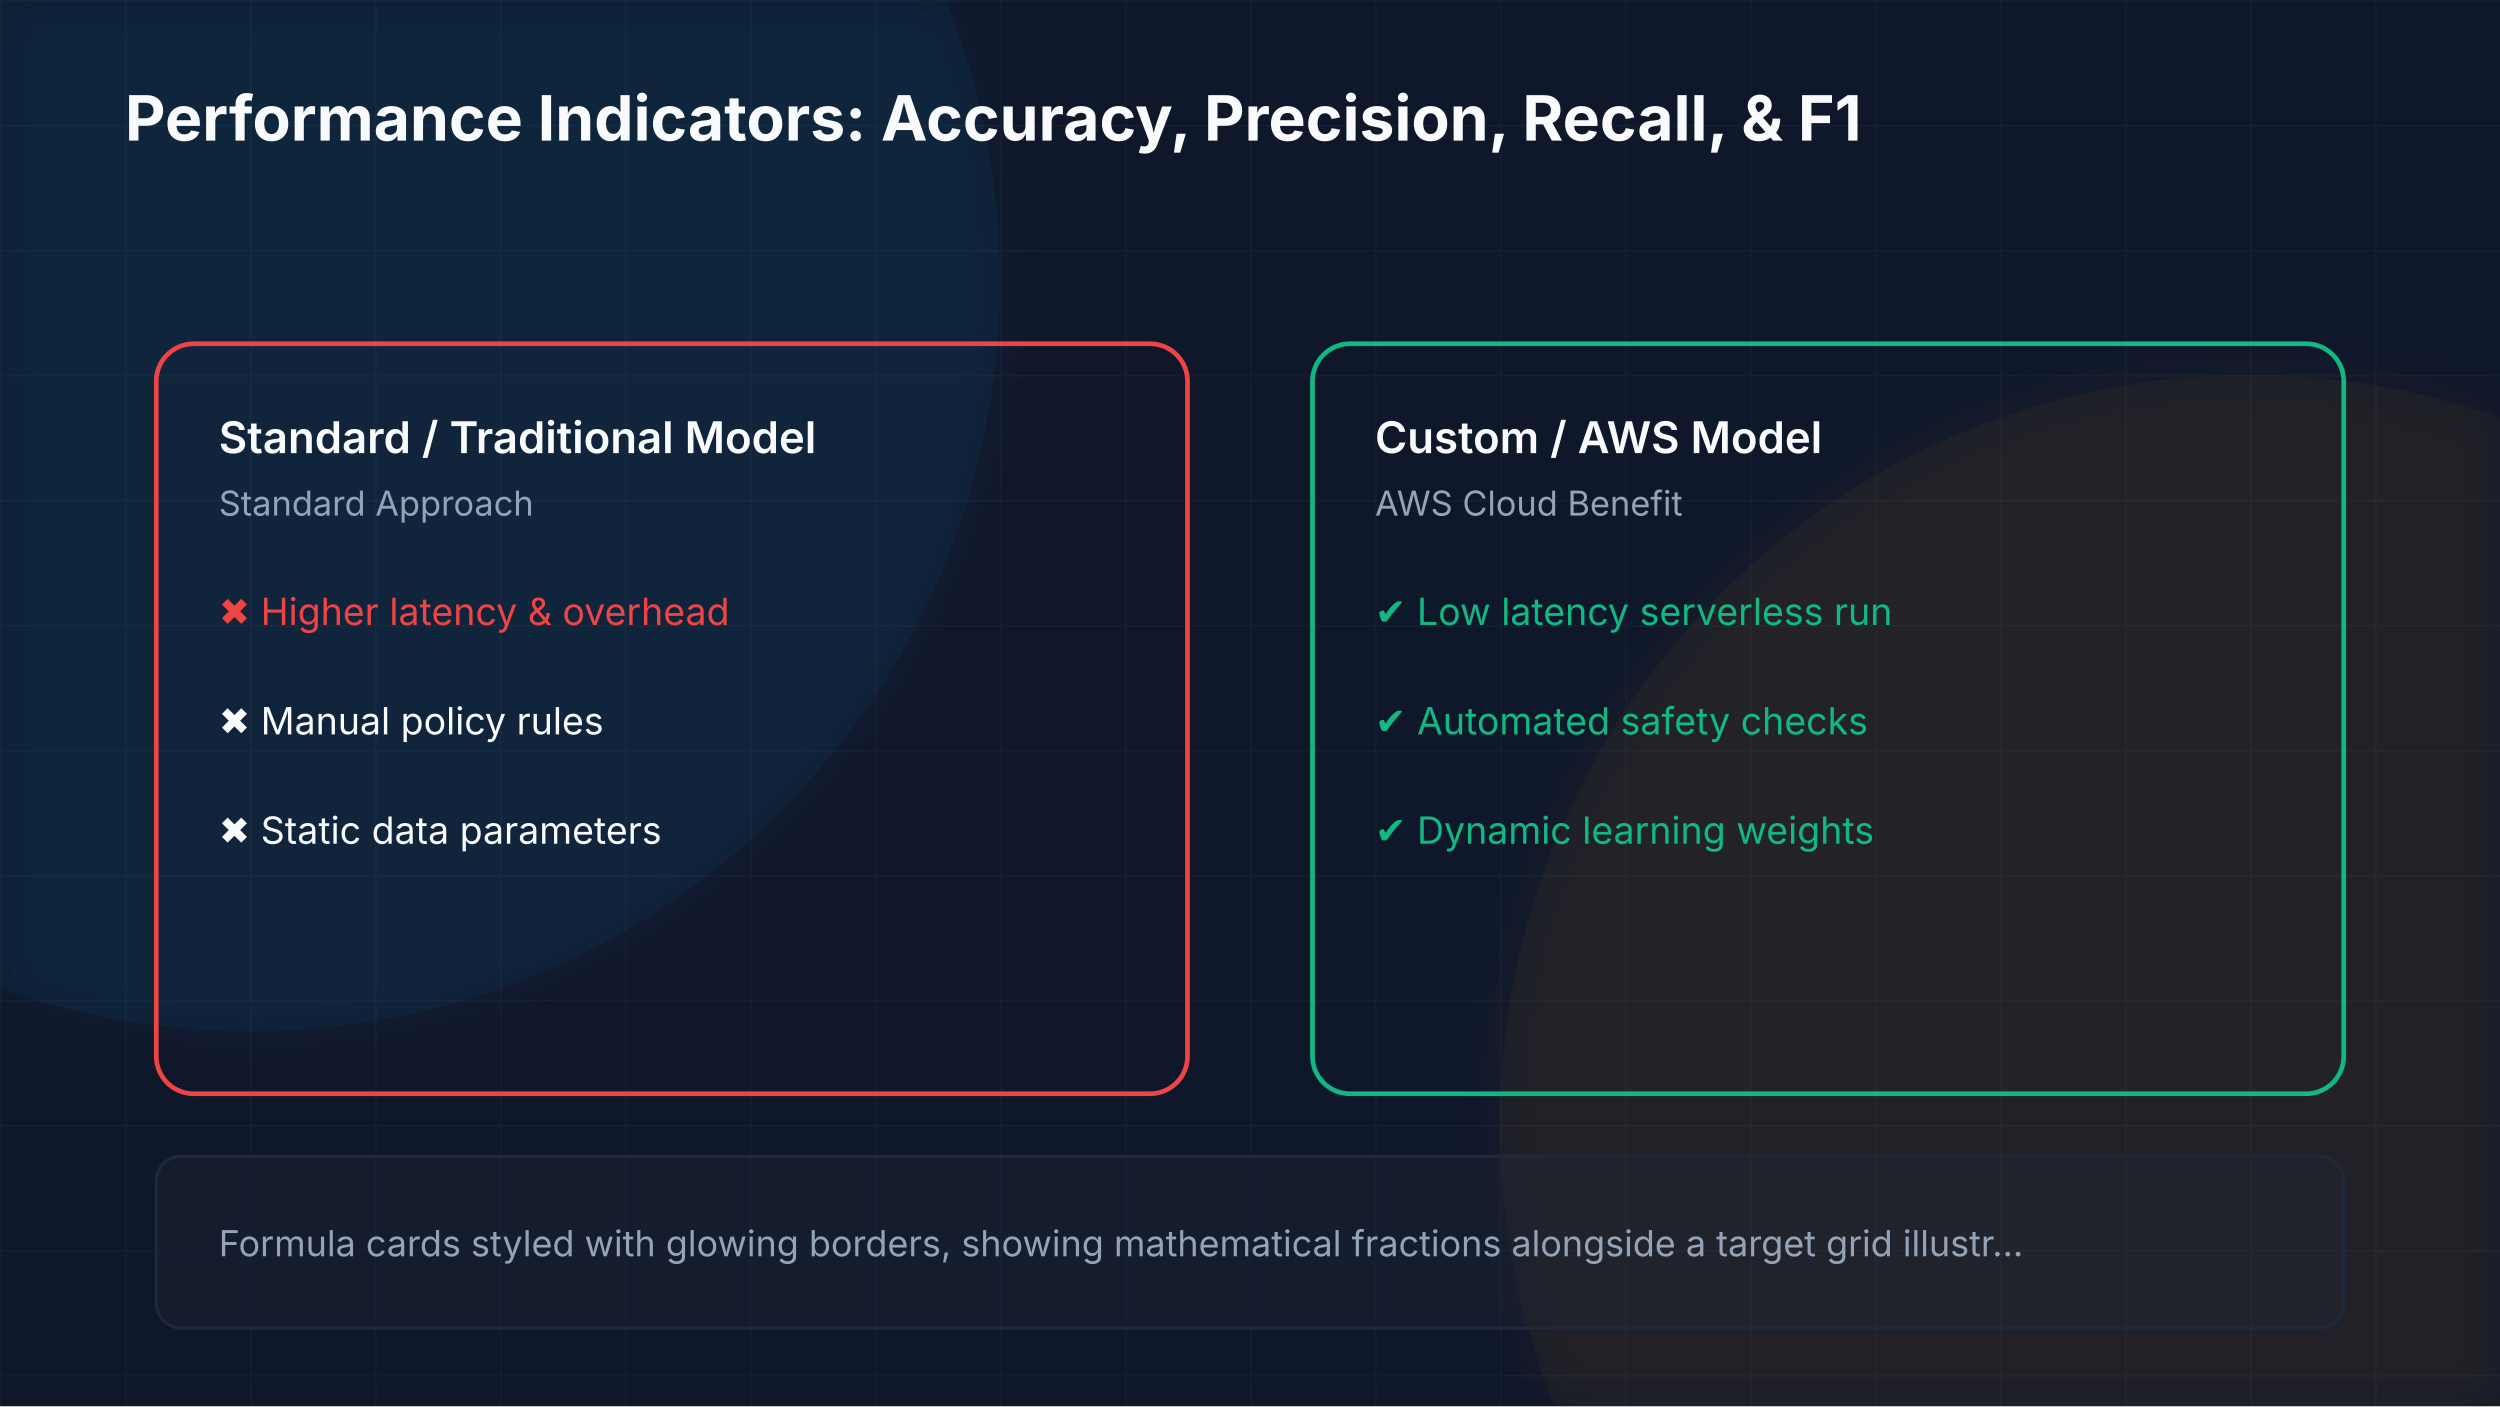
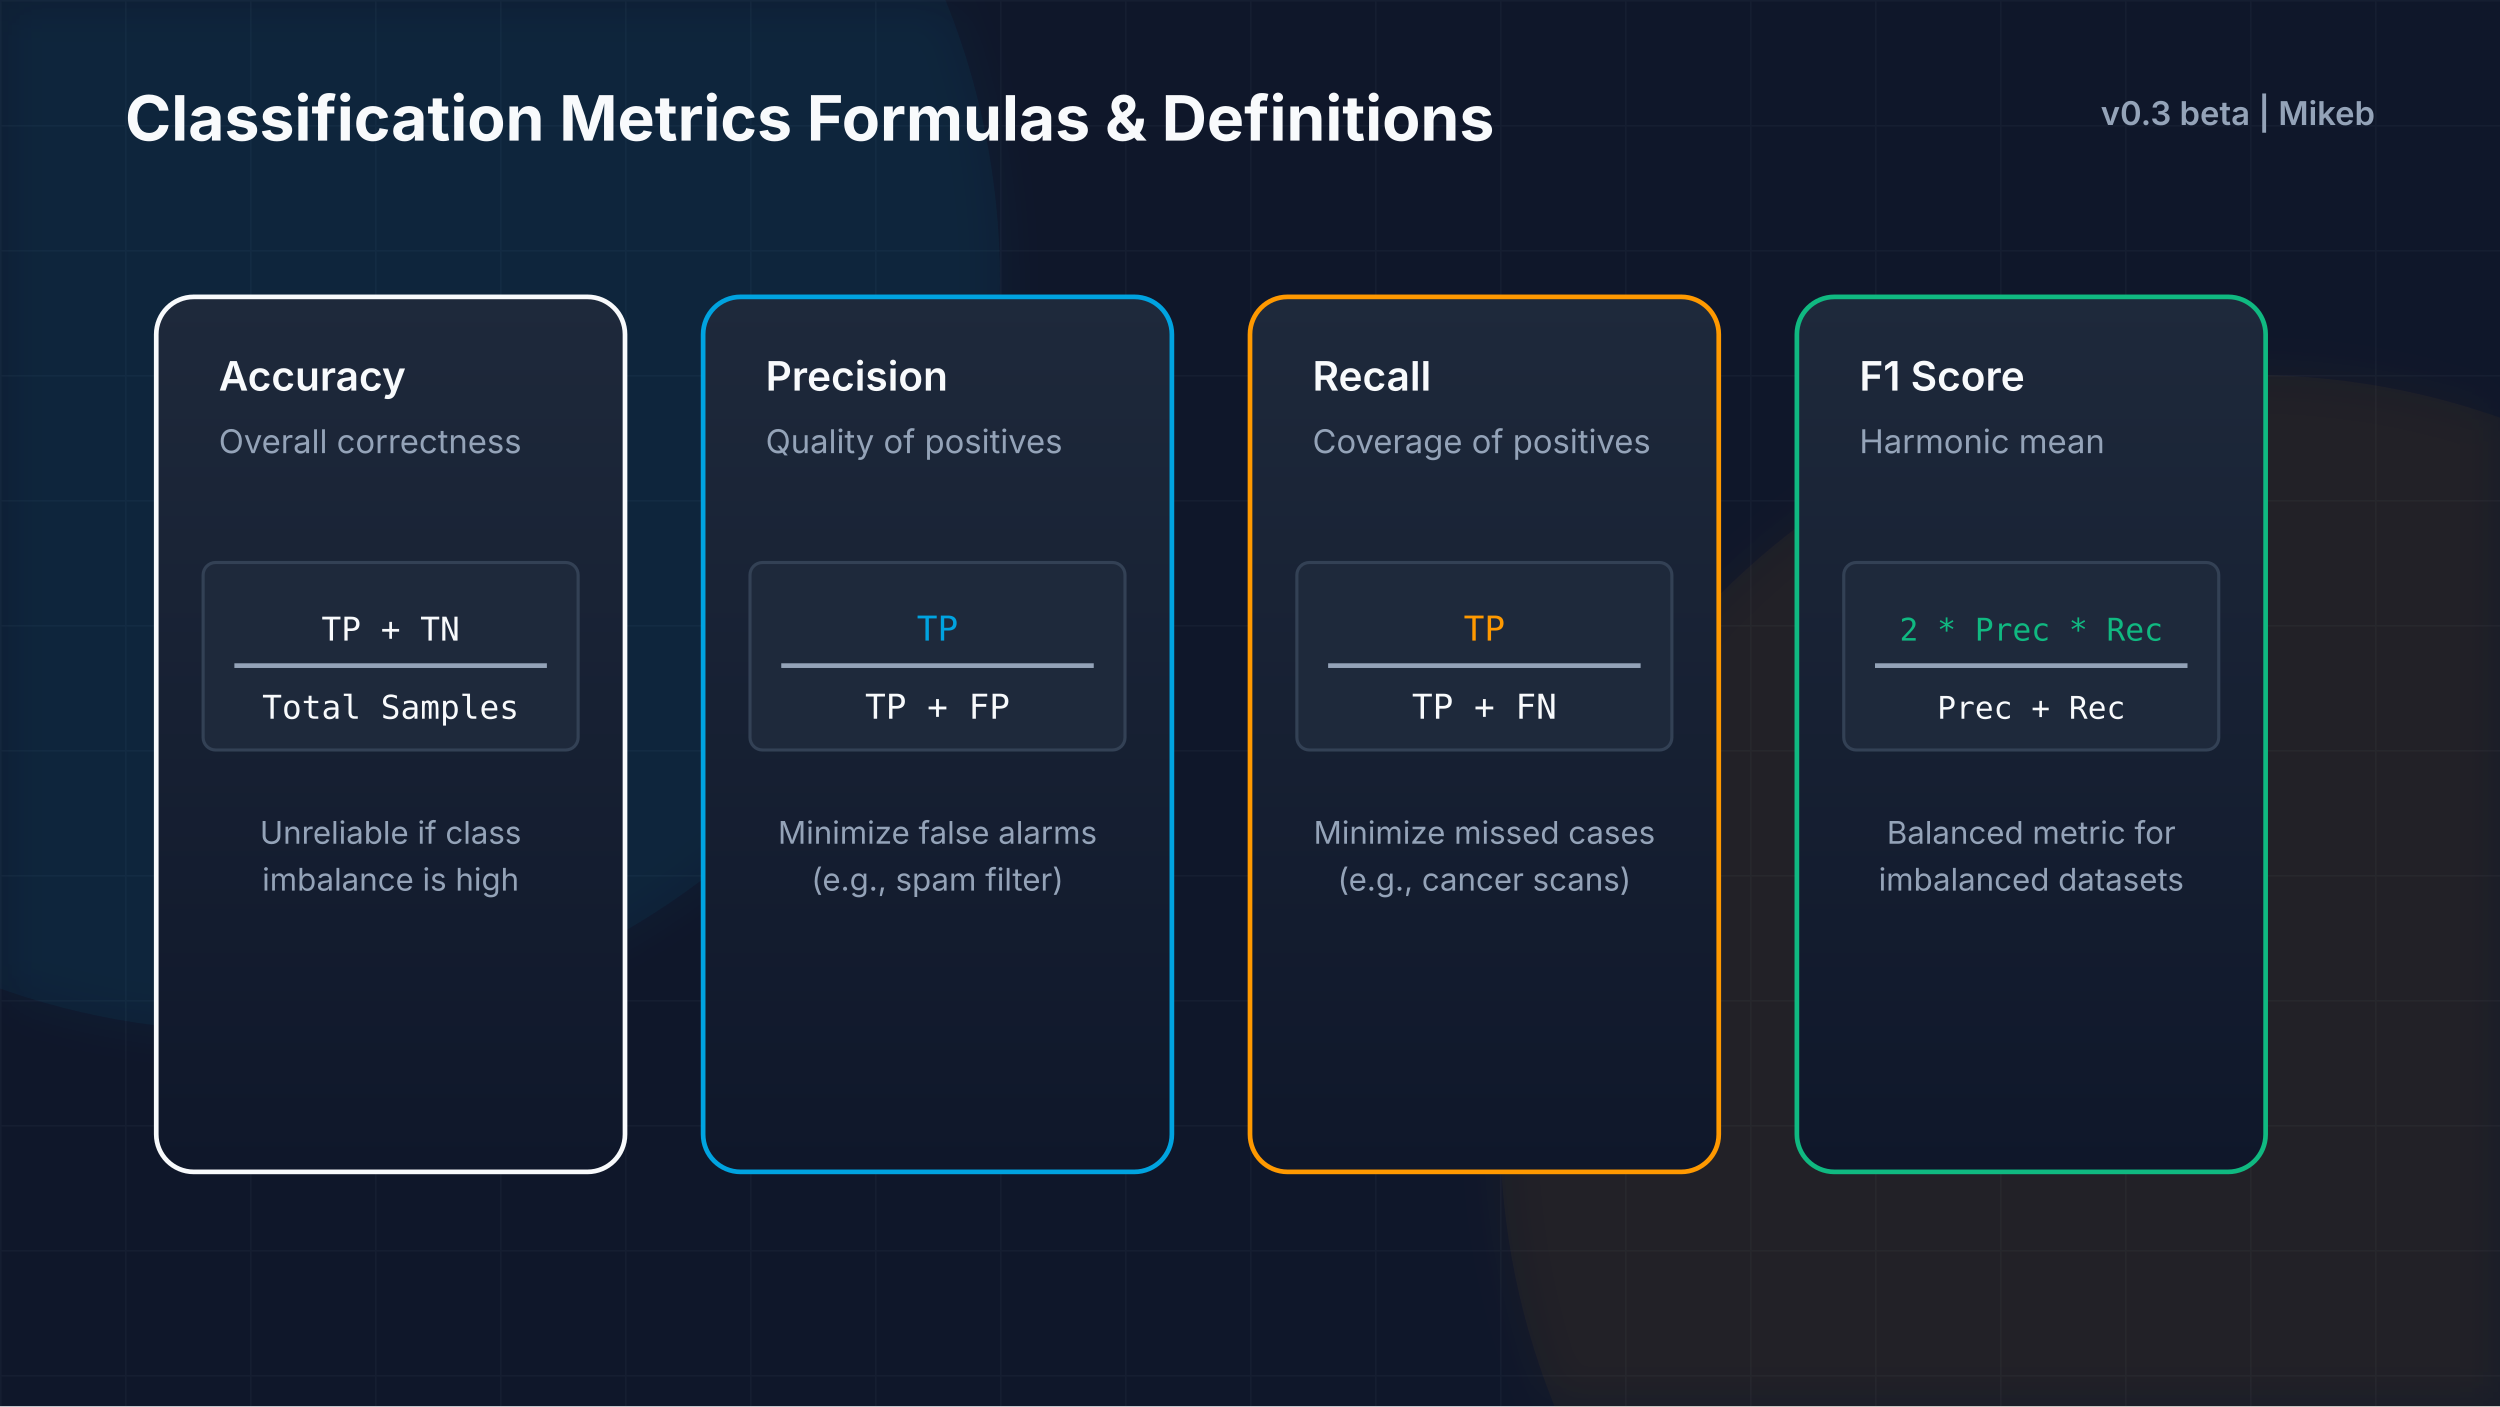
<svg xmlns="http://www.w3.org/2000/svg" viewBox="0 0 800 450" width="100%" height="100%">
  <defs>
    <linearGradient id="aws-orange" x1="0%" y1="0%" x2="100%" y2="100%">
      <stop offset="0%" stop-color="#FF9900" />
      <stop offset="100%" stop-color="#FFC400" />
    </linearGradient>
    <linearGradient id="cloud-blue" x1="0%" y1="0%" x2="100%" y2="100%">
      <stop offset="0%" stop-color="#00A3E0" />
      <stop offset="100%" stop-color="#1D70B8" />
    </linearGradient>
    <linearGradient id="success-green" x1="0%" y1="0%" x2="100%" y2="100%">
      <stop offset="0%" stop-color="#10B981" />
      <stop offset="100%" stop-color="#059669" />
    </linearGradient>
    <linearGradient id="alert-red" x1="0%" y1="0%" x2="100%" y2="100%">
      <stop offset="0%" stop-color="#EF4444" />
      <stop offset="100%" stop-color="#DC2626" />
    </linearGradient>
    <linearGradient id="warning-gold" x1="0%" y1="0%" x2="100%" y2="100%">
      <stop offset="0%" stop-color="#F59E0B" />
      <stop offset="100%" stop-color="#D97706" />
    </linearGradient>
    <linearGradient id="dark-card" x1="0%" y1="0%" x2="0%" y2="100%">
      <stop offset="0%" stop-color="#1E293B" />
      <stop offset="100%" stop-color="#0F172A" />
    </linearGradient>
    <linearGradient id="purple-glow" x1="0%" y1="0%" x2="100%" y2="100%">
      <stop offset="0%" stop-color="#8B5CF6" />
      <stop offset="100%" stop-color="#6D28D9" />
    </linearGradient>
    <filter id="glow-orange" x="-20%" y="-20%" width="140%" height="140%">
      <feGaussianBlur stdDeviation="8" result="blur" />
      <feComposite in="SourceGraphic" in2="blur" operator="over" />
    </filter>
    <filter id="glow-blue" x="-20%" y="-20%" width="140%" height="140%">
      <feGaussianBlur stdDeviation="8" result="blur" />
      <feComposite in="SourceGraphic" in2="blur" operator="over" />
    </filter>
    <pattern id="grid" width="40" height="40" patternUnits="userSpaceOnUse">
      <path d="M 40 0 L 0 0 0 40" fill="none" stroke="rgba(148, 163, 184, 0.05)" stroke-width="1" />
    </pattern>
  </defs>
  <rect width="800" height="450" fill="#0F172A" />
  <rect width="800" height="450" fill="url(#grid)" />
-   <circle cx="80.0" cy="90.0" r="240.0" fill="rgba(0, 163, 224, 0.05)" filter="url(#glow-blue)" />
-   <circle cx="720.0" cy="360.0" r="240.0" fill="rgba(255, 153, 0, 0.04)" filter="url(#glow-orange)" />
-   <text x="40" y="45" font-family="Inter, system-ui, sans-serif" font-size="20" font-weight="700" fill="#F8FAFC">Performance Indicators: Accuracy, Precision, Recall, &amp; F1</text>
-   <rect x="50" y="110" width="330" height="240" rx="12" fill="rgba(239, 68, 68, 0.01)" stroke="#EF4444" stroke-width="1.5" />
-   <text x="70" y="145" font-family="Inter, system-ui, sans-serif" font-size="14" font-weight="600" fill="#F8FAFC">Standard / Traditional Model</text>
-   <text x="70" y="165" font-family="Inter, system-ui, sans-serif" font-size="11" fill="#94A3B8">Standard Approach</text>
-   <g transform="translate(70, 180)">
-     <text x="0" y="20" font-family="Inter" font-size="12" fill="#EF4444">✖ Higher latency &amp; overhead</text>
-     <text x="0" y="55" font-family="Inter" font-size="12" fill="#F8FAFC">✖ Manual policy rules</text>
-     <text x="0" y="90" font-family="Inter" font-size="12" fill="#F8FAFC">✖ Static data parameters</text>
-   </g>
-   <rect x="420" y="110" width="330" height="240" rx="12" fill="rgba(16, 185, 129, 0.01)" stroke="#10B981" stroke-width="1.5" />
-   <text x="440" y="145" font-family="Inter, system-ui, sans-serif" font-size="14" font-weight="600" fill="#F8FAFC">Custom / AWS Model</text>
-   <text x="440" y="165" font-family="Inter, system-ui, sans-serif" font-size="11" fill="#94A3B8">AWS Cloud Benefit</text>
-   <g transform="translate(440, 180)">
-     <text x="0" y="20" font-family="Inter" font-size="12" fill="#10B981">✔ Low latency serverless run</text>
-     <text x="0" y="55" font-family="Inter" font-size="12" fill="#10B981">✔ Automated safety checks</text>
-     <text x="0" y="90" font-family="Inter" font-size="12" fill="#10B981">✔ Dynamic learning weights</text>
-   </g>
-   <rect x="50" y="370" width="700" height="55" rx="8" fill="rgba(30,41,59,0.3)" stroke="#1E293B" stroke-width="1" />
-   <text x="70" y="402" font-family="Inter" font-size="11.5" fill="#94A3B8">Formula cards styled with glowing borders, showing mathematical fractions alongside a target grid illustr...</text>
+   <circle cx="80" cy="90" r="240" fill="rgba(0, 163, 224, 0.05)" filter="url(#glow-blue)" />
+   <circle cx="720" cy="360" r="240" fill="rgba(255, 153, 0, 0.04)" filter="url(#glow-orange)" />
+   <text x="40" y="45" font-family="Inter, system-ui, sans-serif" font-size="20" font-weight="700" fill="#F8FAFC">Classification Metrics Formulas &amp; Definitions</text>
+   <text x="760" y="40" font-family="Inter, system-ui, sans-serif" font-size="10.5" font-weight="600" fill="#94A3B8" text-anchor="end">v0.3 beta | Mikeb</text>
+   <rect x="50" y="95" width="150" height="280" rx="12" fill="url(#dark-card)" stroke="#F8FAFC" stroke-width="1.5" />
+   <text x="70" y="125" font-family="Inter, system-ui, sans-serif" font-size="13" font-weight="600" fill="#F8FAFC">Accuracy</text>
+   <text x="70" y="145" font-family="Inter, system-ui, sans-serif" font-size="10.5" fill="#94A3B8">Overall correctness</text>
+   <rect x="65" y="180" width="120" height="60" rx="4" fill="#1E293B" stroke="#334155" />
+   <text x="125" y="205" font-family="monospace" font-size="10.5" fill="#F8FAFC" text-anchor="middle">TP + TN</text>
+   <line x1="75" y1="213" x2="175" y2="213" stroke="#94A3B8" stroke-width="1.5" />
+   <text x="125" y="230" font-family="monospace" font-size="10.5" fill="#F8FAFC" text-anchor="middle">Total Samples</text>
+   <text x="125" y="270" font-family="Inter" font-size="10" fill="#94A3B8" text-anchor="middle">Unreliable if class</text>
+   <text x="125" y="285" font-family="Inter" font-size="10" fill="#94A3B8" text-anchor="middle">imbalance is high</text>
+   <rect x="225" y="95" width="150" height="280" rx="12" fill="url(#dark-card)" stroke="#00A3E0" stroke-width="1.5" />
+   <text x="245" y="125" font-family="Inter, system-ui, sans-serif" font-size="13" font-weight="600" fill="#F8FAFC">Precision</text>
+   <text x="245" y="145" font-family="Inter, system-ui, sans-serif" font-size="10.5" fill="#94A3B8">Quality of positives</text>
+   <rect x="240" y="180" width="120" height="60" rx="4" fill="#1E293B" stroke="#334155" />
+   <text x="300" y="205" font-family="monospace" font-size="11" fill="#00A3E0" text-anchor="middle">TP</text>
+   <line x1="250" y1="213" x2="350" y2="213" stroke="#94A3B8" stroke-width="1.5" />
+   <text x="300" y="230" font-family="monospace" font-size="11" fill="#F8FAFC" text-anchor="middle">TP + FP</text>
+   <text x="300" y="270" font-family="Inter" font-size="10" fill="#94A3B8" text-anchor="middle">Minimize false alarms</text>
+   <text x="300" y="285" font-family="Inter" font-size="10" fill="#94A3B8" text-anchor="middle">(e.g., spam filter)</text>
+   <rect x="400" y="95" width="150" height="280" rx="12" fill="url(#dark-card)" stroke="#FF9900" stroke-width="1.5" />
+   <text x="420" y="125" font-family="Inter, system-ui, sans-serif" font-size="13" font-weight="600" fill="#F8FAFC">Recall</text>
+   <text x="420" y="145" font-family="Inter, system-ui, sans-serif" font-size="10.5" fill="#94A3B8">Coverage of positives</text>
+   <rect x="415" y="180" width="120" height="60" rx="4" fill="#1E293B" stroke="#334155" />
+   <text x="475" y="205" font-family="monospace" font-size="11" fill="#FF9900" text-anchor="middle">TP</text>
+   <line x1="425" y1="213" x2="525" y2="213" stroke="#94A3B8" stroke-width="1.5" />
+   <text x="475" y="230" font-family="monospace" font-size="11" fill="#F8FAFC" text-anchor="middle">TP + FN</text>
+   <text x="475" y="270" font-family="Inter" font-size="10" fill="#94A3B8" text-anchor="middle">Minimize missed cases</text>
+   <text x="475" y="285" font-family="Inter" font-size="10" fill="#94A3B8" text-anchor="middle">(e.g., cancer scans)</text>
+   <rect x="575" y="95" width="150" height="280" rx="12" fill="url(#dark-card)" stroke="#10B981" stroke-width="1.5" />
+   <text x="595" y="125" font-family="Inter, system-ui, sans-serif" font-size="13" font-weight="600" fill="#F8FAFC">F1 Score</text>
+   <text x="595" y="145" font-family="Inter, system-ui, sans-serif" font-size="10.5" fill="#94A3B8">Harmonic mean</text>
+   <rect x="590" y="180" width="120" height="60" rx="4" fill="#1E293B" stroke="#334155" />
+   <text x="650" y="205" font-family="monospace" font-size="10" fill="#10B981" text-anchor="middle">2 * Prec * Rec</text>
+   <line x1="600" y1="213" x2="700" y2="213" stroke="#94A3B8" stroke-width="1.5" />
+   <text x="650" y="230" font-family="monospace" font-size="10" fill="#F8FAFC" text-anchor="middle">Prec + Rec</text>
+   <text x="650" y="270" font-family="Inter" font-size="10" fill="#94A3B8" text-anchor="middle">Balanced metric for</text>
+   <text x="650" y="285" font-family="Inter" font-size="10" fill="#94A3B8" text-anchor="middle">imbalanced datasets</text>
</svg>
